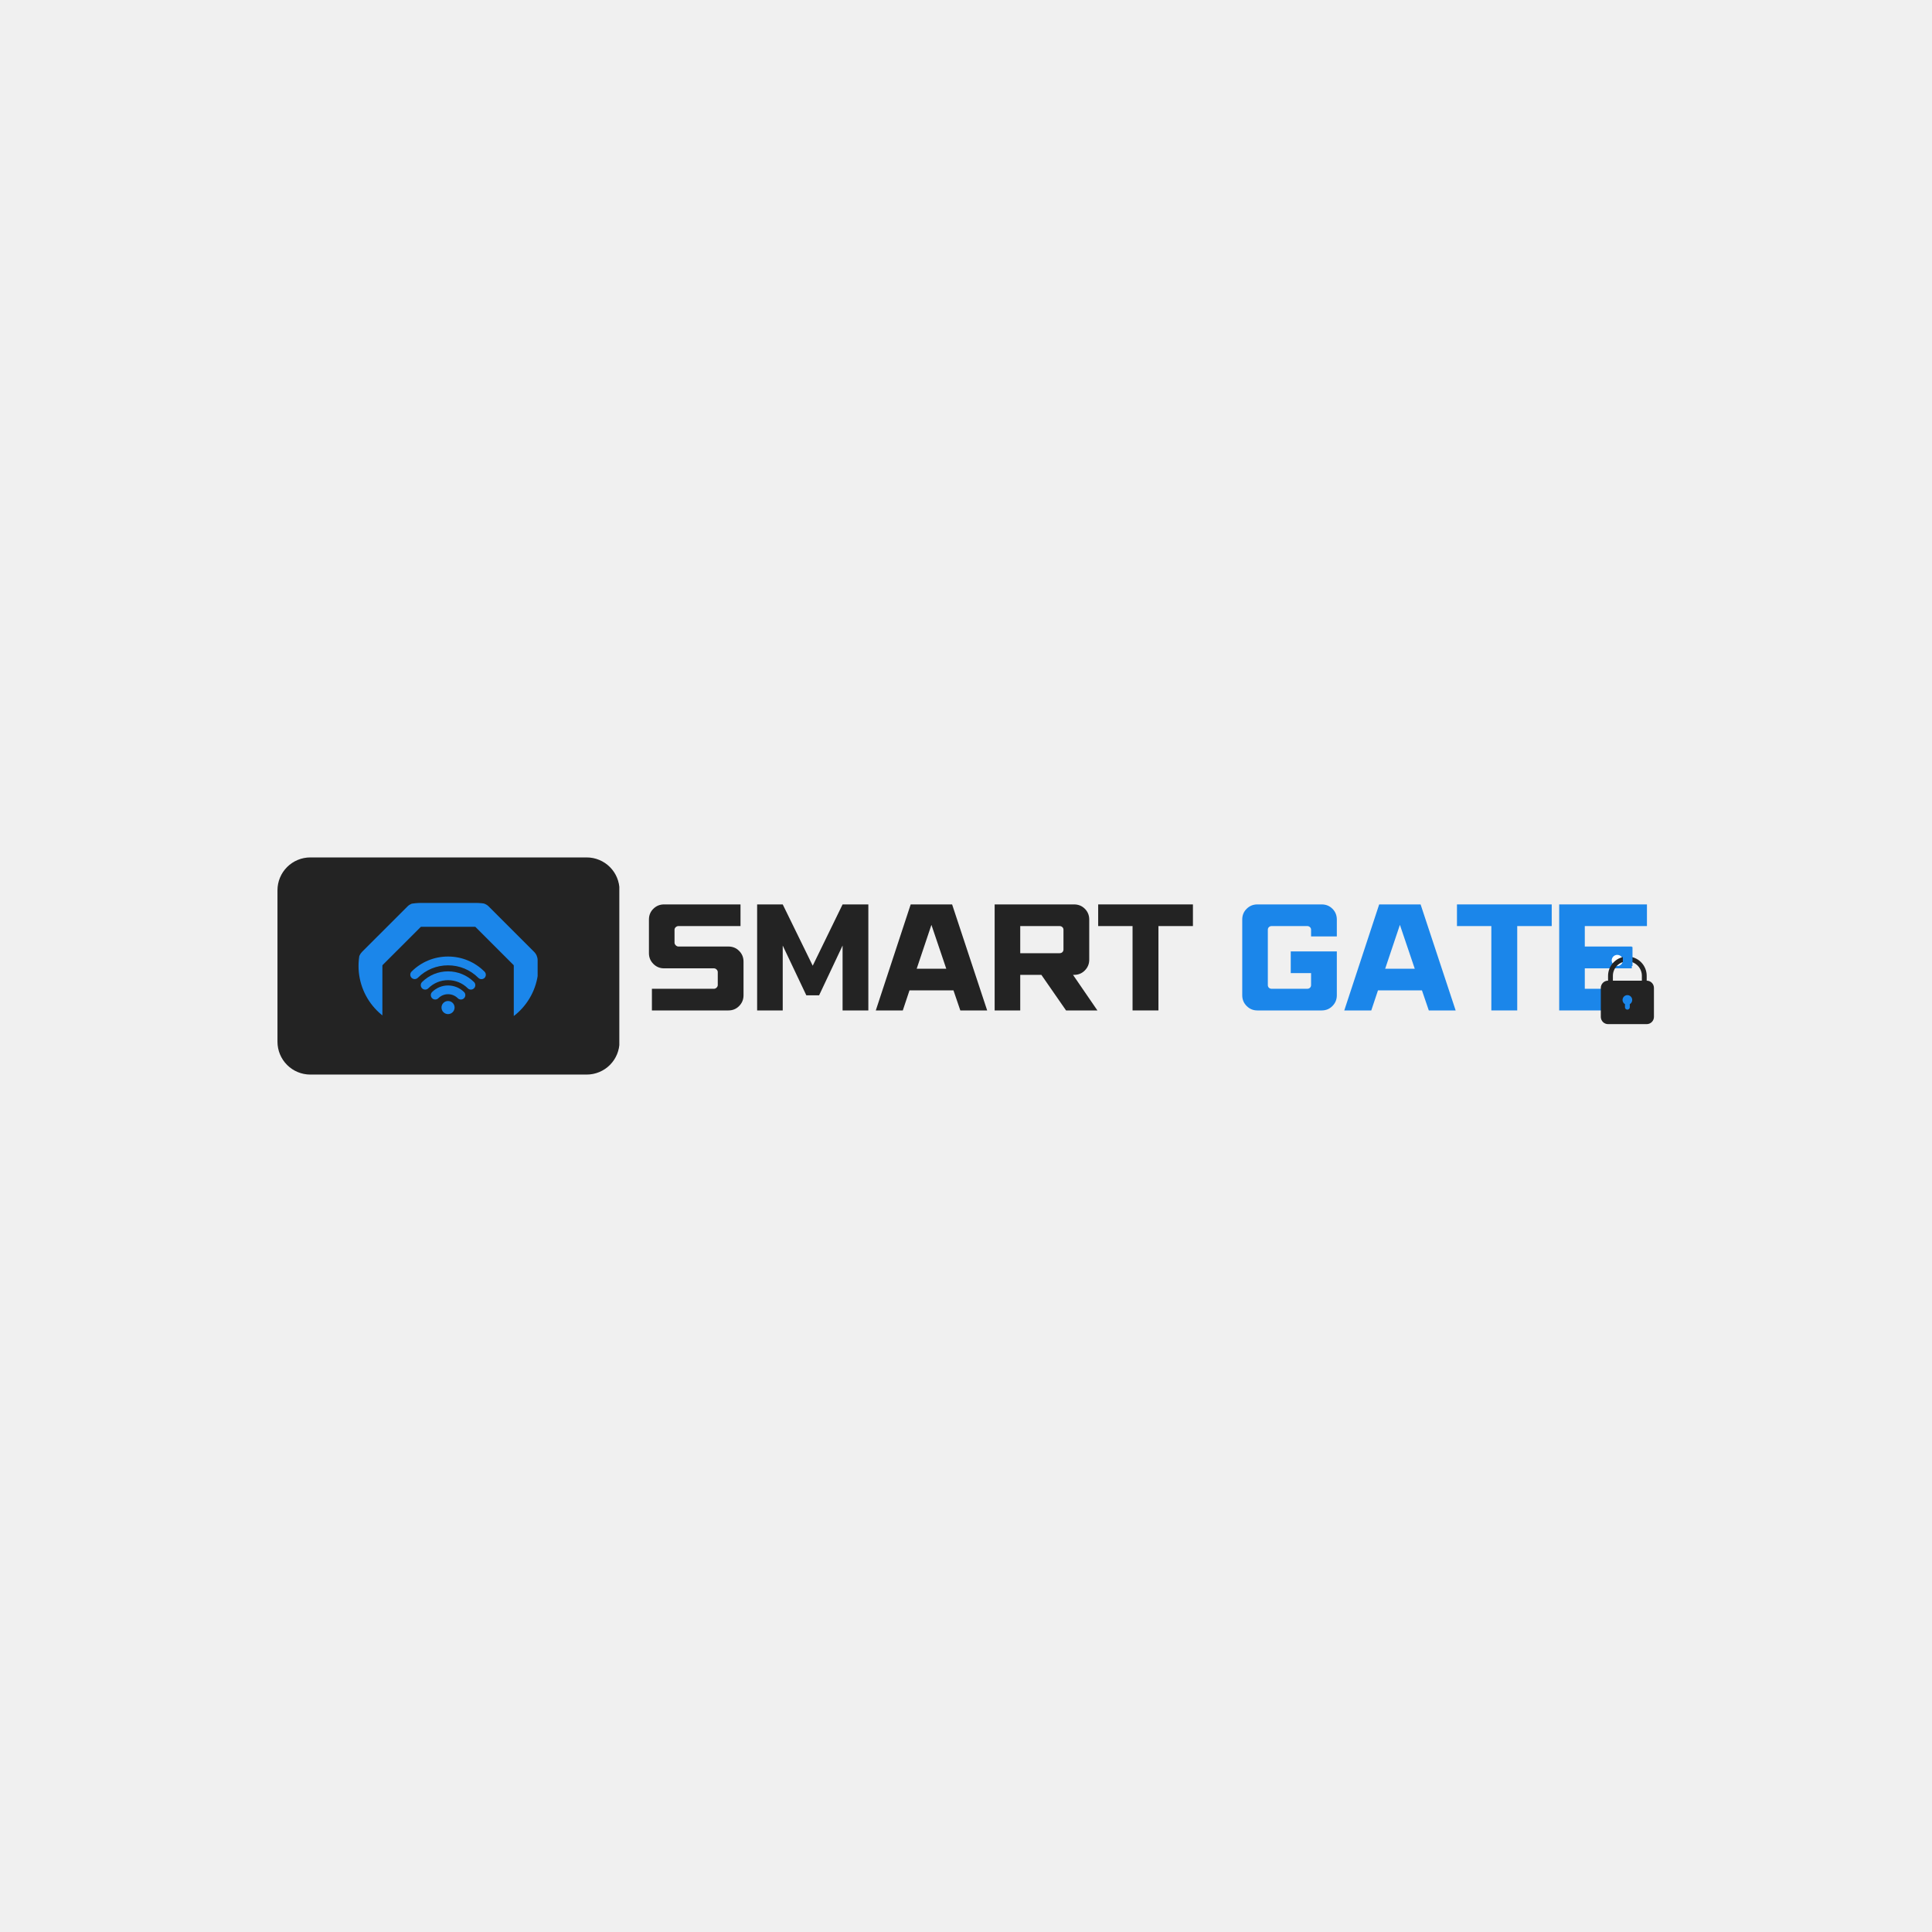
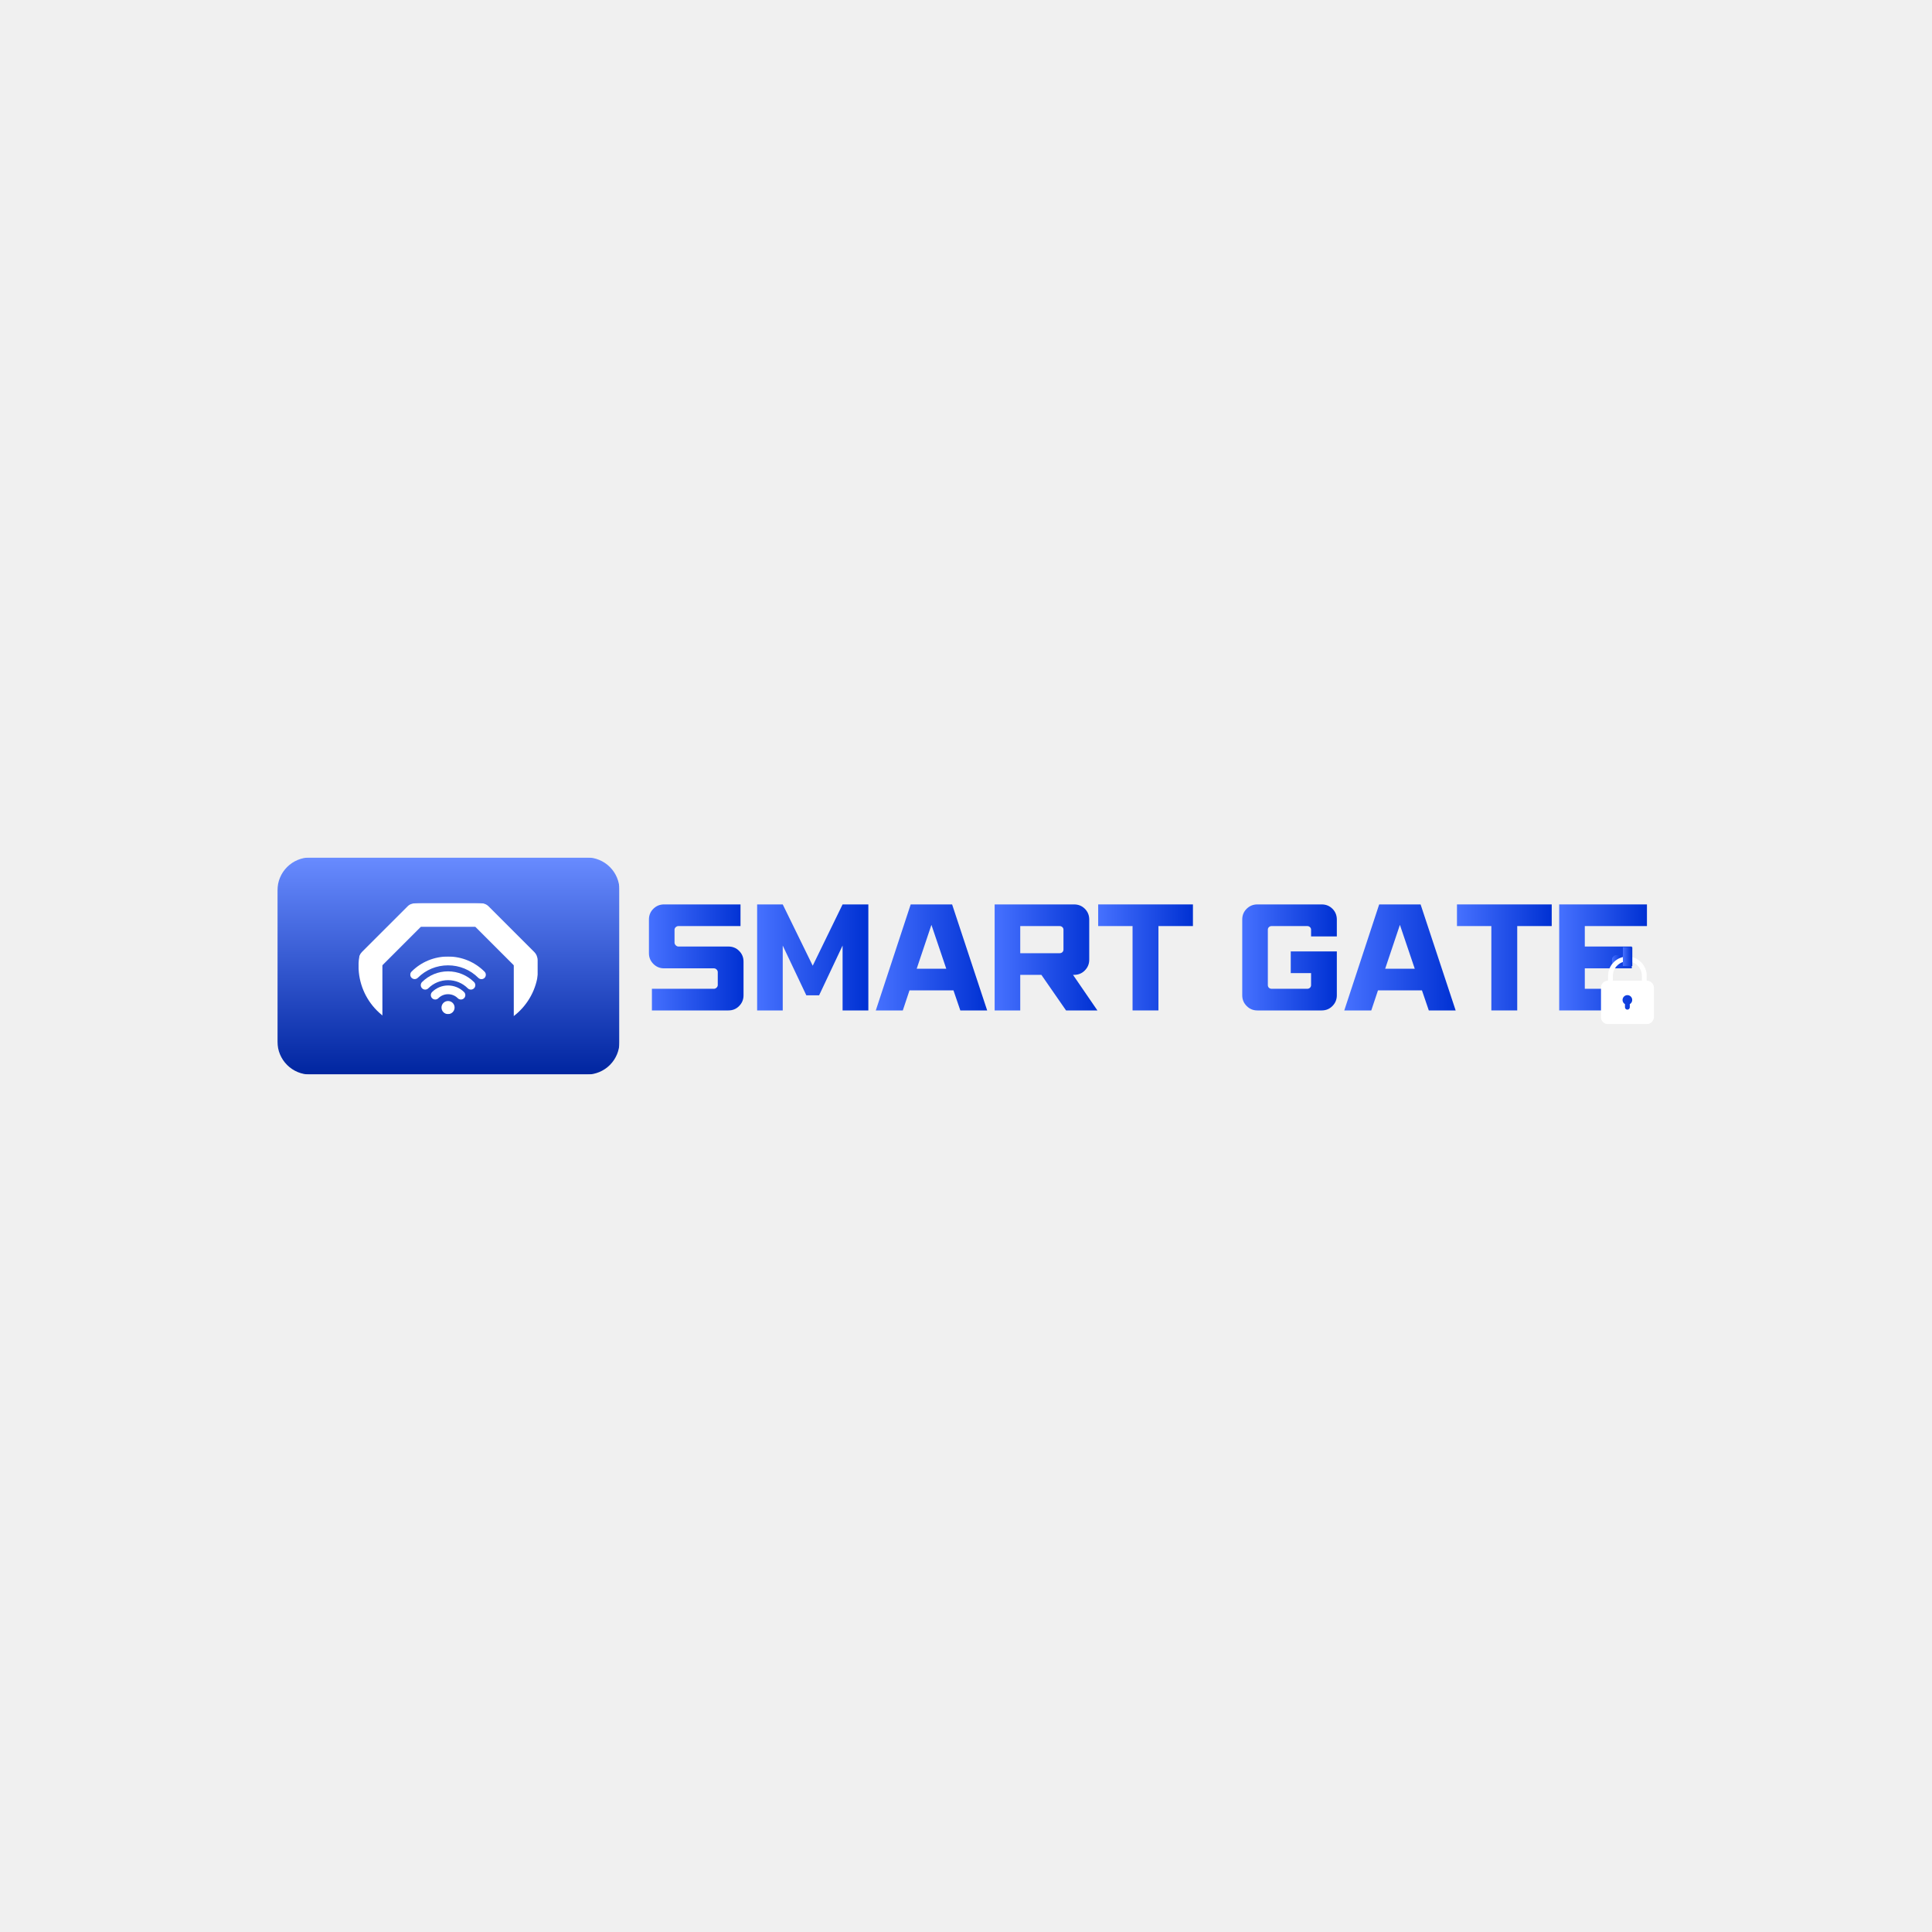
- <svg xmlns="http://www.w3.org/2000/svg" width="1000" zoomAndPan="magnify" viewBox="0 0 750 750" height="1000" preserveAspectRatio="xMidYMid meet" version="1.2">
-   <defs>
-     <clipPath id="bb5cf0af98">
-       <path d="M 107.715 332.852 L 240.75 332.852 L 240.75 417.148 L 107.715 417.148 Z M 107.715 332.852 " />
-     </clipPath>
-     <clipPath id="dd578ad074">
-       <path d="M 120.465 332.852 L 227.746 332.852 C 231.129 332.852 234.371 334.195 236.762 336.586 C 239.152 338.977 240.496 342.219 240.496 345.602 L 240.496 404.398 C 240.496 407.781 239.152 411.023 236.762 413.414 C 234.371 415.805 231.129 417.148 227.746 417.148 L 120.465 417.148 C 117.082 417.148 113.84 415.805 111.449 413.414 C 109.059 411.023 107.715 407.781 107.715 404.398 L 107.715 345.602 C 107.715 342.219 109.059 338.977 111.449 336.586 C 113.84 334.195 117.082 332.852 120.465 332.852 Z M 120.465 332.852 " />
-     </clipPath>
-     <clipPath id="6957908a51">
-       <path d="M 139.18 350.508 L 208.93 350.508 L 208.93 399.258 L 139.18 399.258 Z M 139.18 350.508 " />
-     </clipPath>
-     <clipPath id="82e4999800">
-       <path d="M 139.18 375 C 139.18 381.496 141.762 387.727 146.352 392.316 C 150.945 396.91 157.176 399.492 163.672 399.492 L 184.539 399.492 C 191.035 399.492 197.262 396.91 201.855 392.316 C 206.449 387.727 209.031 381.496 209.031 375 C 209.031 368.504 206.449 362.273 201.855 357.684 C 197.262 353.09 191.035 350.508 184.539 350.508 L 163.672 350.508 C 157.176 350.508 150.945 353.09 146.352 357.684 C 141.762 362.273 139.18 368.504 139.18 375 Z M 139.18 375 " />
-     </clipPath>
-     <clipPath id="1c3b6875db">
-       <path d="M 171 388 L 177 388 L 177 393.75 L 171 393.75 Z M 171 388 " />
-     </clipPath>
-     <clipPath id="b0ea003c60">
-       <path d="M 159.102 371.25 L 189 371.25 L 189 381 L 159.102 381 Z M 159.102 371.25 " />
-     </clipPath>
-     <clipPath id="ba006f6426">
-       <path d="M 625.664 370.684 L 629.984 370.684 L 629.984 375 L 625.664 375 Z M 625.664 370.684 " />
-     </clipPath>
-     <clipPath id="06c3a8b696">
-       <path d="M 627.824 370.684 C 626.633 370.684 625.664 371.648 625.664 372.84 C 625.664 374.035 626.633 375 627.824 375 C 629.016 375 629.984 374.035 629.984 372.84 C 629.984 371.648 629.016 370.684 627.824 370.684 Z M 627.824 370.684 " />
-     </clipPath>
-     <clipPath id="eee3630f94">
-       <path d="M 621.43 371.316 L 642.43 371.316 L 642.43 397.566 L 621.43 397.566 Z M 621.43 371.316 " />
-     </clipPath>
-     <clipPath id="5365deae5c">
-       <path d="M 629.984 367.629 L 633.734 367.629 L 633.734 375 L 629.984 375 Z M 629.984 367.629 " />
-     </clipPath>
-   </defs>
-   <g id="e75da8cd06">
-     <g clip-rule="nonzero" clip-path="url(#bb5cf0af98)">
-       <g clip-rule="nonzero" clip-path="url(#dd578ad074)">
-         <path style=" stroke:none;fill-rule:nonzero;fill:#232323;fill-opacity:1;" d="M 107.715 332.852 L 240.418 332.852 L 240.418 417.148 L 107.715 417.148 Z M 107.715 332.852 " />
-       </g>
-     </g>
-     <g clip-rule="nonzero" clip-path="url(#6957908a51)">
-       <g clip-rule="nonzero" clip-path="url(#82e4999800)">
-         <path style=" stroke:none;fill-rule:nonzero;fill:#1b86ea;fill-opacity:1;" d="M 189.703 351.871 C 188.828 350.996 187.664 350.512 186.43 350.512 L 161.465 350.512 C 160.23 350.512 159.066 350.996 158.191 351.871 L 140.539 369.52 C 139.668 370.395 139.184 371.559 139.184 372.797 L 139.184 399.262 L 148.445 399.262 L 148.445 374.824 C 148.445 374.754 148.473 374.688 148.523 374.637 L 163.309 359.852 C 163.355 359.805 163.422 359.773 163.492 359.773 L 184.402 359.773 C 184.473 359.773 184.539 359.805 184.586 359.852 L 199.371 374.637 C 199.422 374.688 199.449 374.754 199.449 374.824 L 199.449 399.262 L 208.711 399.262 L 208.711 372.797 C 208.711 371.559 208.23 370.395 207.355 369.52 Z M 189.703 351.871 " />
-       </g>
-     </g>
-     <g clip-rule="nonzero" clip-path="url(#1c3b6875db)">
-       <path style=" stroke:none;fill-rule:nonzero;fill:#1b86ea;fill-opacity:1;" d="M 173.93 388.586 C 172.531 388.586 171.387 389.73 171.387 391.129 C 171.387 392.527 172.531 393.676 173.93 393.676 C 175.328 393.676 176.473 392.527 176.473 391.129 C 176.473 389.707 175.328 388.586 173.93 388.586 Z M 173.93 388.586 " />
-     </g>
-     <path style=" stroke:none;fill-rule:nonzero;fill:#1b86ea;fill-opacity:1;" d="M 173.93 382.559 C 171.594 382.559 169.391 383.473 167.742 385.102 C 167.078 385.766 167.078 386.844 167.742 387.508 C 168.062 387.828 168.496 388.012 168.957 388.012 C 169.414 388.012 169.852 387.828 170.172 387.508 C 171.18 386.5 172.508 385.949 173.93 385.949 C 175.352 385.949 176.703 386.5 177.711 387.508 C 178.031 387.828 178.469 388.012 178.926 388.012 C 179.387 388.012 179.82 387.828 180.141 387.508 C 180.809 386.844 180.809 385.766 180.141 385.102 C 178.469 383.473 176.27 382.559 173.93 382.559 Z M 173.93 382.559 " />
-     <g clip-rule="nonzero" clip-path="url(#b0ea003c60)">
-       <path style=" stroke:none;fill-rule:nonzero;fill:#1b86ea;fill-opacity:1;" d="M 188.094 377.195 C 184.312 373.41 179.27 371.324 173.93 371.324 C 168.59 371.324 163.547 373.391 159.766 377.172 C 159.102 377.836 159.102 378.914 159.766 379.578 C 160.086 379.898 160.52 380.082 160.98 380.082 C 161.438 380.082 161.875 379.898 162.195 379.578 C 165.312 376.461 169.484 374.742 173.93 374.742 C 178.379 374.742 182.547 376.461 185.688 379.602 C 186.012 379.922 186.445 380.105 186.902 380.105 C 187.363 380.105 187.797 379.922 188.117 379.602 C 188.762 378.938 188.762 377.859 188.094 377.195 Z M 188.094 377.195 " />
-     </g>
-     <path style=" stroke:none;fill-rule:nonzero;fill:#1b86ea;fill-opacity:1;" d="M 173.93 377.078 C 170.125 377.078 166.551 378.547 163.844 381.227 C 163.523 381.547 163.34 381.984 163.34 382.441 C 163.34 382.902 163.523 383.336 163.844 383.656 C 164.164 383.977 164.602 384.16 165.059 384.16 C 165.52 384.16 165.953 383.977 166.273 383.656 C 168.316 381.617 171.043 380.496 173.93 380.496 C 176.82 380.496 179.547 381.617 181.586 383.656 C 181.906 383.977 182.344 384.16 182.801 384.16 C 183.258 384.16 183.695 383.977 184.016 383.656 C 184.336 383.336 184.52 382.902 184.52 382.441 C 184.52 381.984 184.336 381.547 184.016 381.227 C 181.312 378.57 177.734 377.078 173.93 377.078 Z M 173.93 377.078 " />
-     <g style="fill:#232323;fill-opacity:1;">
-       <g transform="translate(248.9475, 392.25)">
-         <path style="stroke:none" d="M 8.828 -41.156 L 38.516 -41.156 L 38.516 -32.75 L 14.391 -32.75 C 14.035 -32.75 13.695 -32.609 13.375 -32.328 C 13.062 -32.047 12.906 -31.711 12.906 -31.328 L 12.906 -26.297 C 12.906 -25.941 13.062 -25.602 13.375 -25.281 C 13.695 -24.969 14.035 -24.812 14.391 -24.812 L 33.812 -24.812 C 35.469 -24.812 36.859 -24.242 37.984 -23.109 C 39.117 -21.984 39.688 -20.594 39.688 -18.938 L 39.688 -5.875 C 39.688 -4.25 39.117 -2.863 37.984 -1.719 C 36.859 -0.57 35.469 0 33.812 0 L 4.125 0 L 4.125 -8.406 L 28.203 -8.406 C 28.586 -8.406 28.93 -8.555 29.234 -8.859 C 29.535 -9.16 29.688 -9.488 29.688 -9.844 L 29.688 -14.859 C 29.688 -15.254 29.535 -15.598 29.234 -15.891 C 28.93 -16.191 28.586 -16.344 28.203 -16.344 L 8.828 -16.344 C 7.211 -16.344 5.832 -16.914 4.688 -18.062 C 3.539 -19.207 2.969 -20.594 2.969 -22.219 L 2.969 -35.281 C 2.969 -36.945 3.539 -38.344 4.688 -39.469 C 5.832 -40.594 7.211 -41.156 8.828 -41.156 Z M 8.828 -41.156 " />
-       </g>
-     </g>
-     <g style="fill:#232323;fill-opacity:1;">
-       <g transform="translate(290.9488, 392.25)">
-         <path style="stroke:none" d="M 2.969 -41.156 L 12.906 -41.156 L 24.547 -17.359 L 36.141 -41.156 L 46.141 -41.156 L 46.141 0 L 36.141 0 L 36.141 -25.188 L 27.031 -5.875 L 22.062 -5.875 L 12.906 -25.188 L 12.906 0 L 2.969 0 Z M 2.969 -41.156 " />
-       </g>
-     </g>
-     <g style="fill:#232323;fill-opacity:1;">
-       <g transform="translate(339.4038, 392.25)">
-         <path style="stroke:none" d="M 14.125 -41.156 L 30.203 -41.156 L 43.812 0 L 33.391 0 L 30.734 -7.781 L 13.656 -7.781 L 11.062 0 L 0.578 0 Z M 16.453 -16.188 L 27.938 -16.188 L 22.172 -33.219 Z M 16.453 -16.188 " />
-       </g>
-     </g>
-     <g style="fill:#232323;fill-opacity:1;">
-       <g transform="translate(383.1507, 392.25)">
-         <path style="stroke:none" d="M 2.969 -41.156 L 33.812 -41.156 C 35.469 -41.156 36.859 -40.594 37.984 -39.469 C 39.117 -38.344 39.688 -36.945 39.688 -35.281 L 39.688 -19.688 C 39.688 -18.062 39.117 -16.676 37.984 -15.531 C 36.859 -14.383 35.469 -13.812 33.812 -13.812 L 33.391 -13.812 L 42.859 0 L 30.688 0 L 21.109 -13.812 L 12.906 -13.812 L 12.906 0 L 2.969 0 Z M 12.906 -22.219 L 28.203 -22.219 C 28.617 -22.219 28.969 -22.348 29.25 -22.609 C 29.539 -22.879 29.688 -23.227 29.688 -23.656 L 29.688 -31.328 C 29.688 -31.742 29.539 -32.082 29.25 -32.344 C 28.969 -32.613 28.617 -32.75 28.203 -32.75 L 12.906 -32.75 Z M 12.906 -22.219 " />
-       </g>
-     </g>
-     <g style="fill:#232323;fill-opacity:1;">
-       <g transform="translate(425.734, 392.25)">
-         <path style="stroke:none" d="M 0.578 -41.156 L 37.359 -41.156 L 37.359 -32.75 L 23.969 -32.75 L 23.969 0 L 13.922 0 L 13.922 -32.75 L 0.578 -32.75 Z M 0.578 -41.156 " />
-       </g>
-     </g>
-     <g style="fill:#232323;fill-opacity:1;">
-       <g transform="translate(463.0273, 392.25)">
-         <path style="stroke:none" d="" />
-       </g>
-     </g>
-     <g style="fill:#1b86ea;fill-opacity:1;">
-       <g transform="translate(479.2678, 392.25)">
-         <path style="stroke:none" d="M 8.828 -41.156 L 33.812 -41.156 C 35.469 -41.156 36.859 -40.594 37.984 -39.469 C 39.117 -38.344 39.688 -36.945 39.688 -35.281 L 39.688 -28.734 L 29.688 -28.734 L 29.688 -31.328 C 29.688 -31.742 29.539 -32.082 29.25 -32.344 C 28.969 -32.613 28.617 -32.75 28.203 -32.75 L 14.391 -32.75 C 13.961 -32.75 13.609 -32.613 13.328 -32.344 C 13.047 -32.082 12.906 -31.742 12.906 -31.328 L 12.906 -9.844 C 12.906 -9.414 13.047 -9.066 13.328 -8.797 C 13.609 -8.535 13.961 -8.406 14.391 -8.406 L 28.203 -8.406 C 28.617 -8.406 28.969 -8.535 29.25 -8.797 C 29.539 -9.066 29.688 -9.414 29.688 -9.844 L 29.688 -14.5 L 21.797 -14.5 L 21.797 -22.906 L 39.688 -22.906 L 39.688 -5.875 C 39.688 -4.25 39.117 -2.863 37.984 -1.719 C 36.859 -0.57 35.469 0 33.812 0 L 8.828 0 C 7.211 0 5.832 -0.57 4.688 -1.719 C 3.539 -2.863 2.969 -4.25 2.969 -5.875 L 2.969 -35.281 C 2.969 -36.945 3.539 -38.344 4.688 -39.469 C 5.832 -40.594 7.211 -41.156 8.828 -41.156 Z M 8.828 -41.156 " />
-       </g>
-     </g>
-     <g style="fill:#1b86ea;fill-opacity:1;">
-       <g transform="translate(521.2691, 392.25)">
-         <path style="stroke:none" d="M 14.125 -41.156 L 30.203 -41.156 L 43.812 0 L 33.391 0 L 30.734 -7.781 L 13.656 -7.781 L 11.062 0 L 0.578 0 Z M 16.453 -16.188 L 27.938 -16.188 L 22.172 -33.219 Z M 16.453 -16.188 " />
-       </g>
-     </g>
-     <g style="fill:#1b86ea;fill-opacity:1;">
-       <g transform="translate(565.0161, 392.25)">
-         <path style="stroke:none" d="M 0.578 -41.156 L 37.359 -41.156 L 37.359 -32.75 L 23.969 -32.75 L 23.969 0 L 13.922 0 L 13.922 -32.75 L 0.578 -32.75 Z M 0.578 -41.156 " />
-       </g>
-     </g>
-     <g style="fill:#1b86ea;fill-opacity:1;">
-       <g transform="translate(602.3095, 392.25)">
-         <path style="stroke:none" d="M 2.969 -41.156 L 37.031 -41.156 L 37.031 -32.75 L 12.906 -32.75 L 12.906 -24.812 L 31.156 -24.812 L 31.156 -16.344 L 12.906 -16.344 L 12.906 -8.406 L 37.031 -8.406 L 37.031 0 L 2.969 0 Z M 2.969 -41.156 " />
-       </g>
-     </g>
-     <g clip-rule="nonzero" clip-path="url(#ba006f6426)">
-       <g clip-rule="nonzero" clip-path="url(#06c3a8b696)">
-         <path style=" stroke:none;fill-rule:nonzero;fill:#ffffff;fill-opacity:1;" d="M 625.664 370.684 L 629.984 370.684 L 629.984 375 L 625.664 375 Z M 625.664 370.684 " />
-       </g>
-     </g>
-     <g clip-rule="nonzero" clip-path="url(#eee3630f94)">
-       <path style=" stroke:none;fill-rule:nonzero;fill:#232323;fill-opacity:1;" d="M 639.246 380.691 L 639.246 378.816 C 639.246 378.324 639.199 377.836 639.102 377.352 C 639.008 376.867 638.863 376.398 638.676 375.945 C 638.488 375.488 638.258 375.059 637.984 374.648 C 637.711 374.238 637.398 373.859 637.051 373.512 C 636.703 373.164 636.324 372.852 635.914 372.578 C 635.504 372.305 635.07 372.074 634.617 371.887 C 634.16 371.699 633.691 371.555 633.211 371.461 C 632.727 371.363 632.238 371.316 631.746 371.316 C 631.254 371.316 630.766 371.363 630.285 371.461 C 629.801 371.555 629.332 371.699 628.875 371.887 C 628.422 372.074 627.988 372.305 627.582 372.578 C 627.172 372.852 626.793 373.164 626.445 373.512 C 626.094 373.859 625.785 374.238 625.512 374.648 C 625.238 375.059 625.008 375.488 624.816 375.945 C 624.629 376.398 624.488 376.867 624.391 377.352 C 624.293 377.836 624.246 378.324 624.246 378.816 L 624.246 380.691 C 623.875 380.691 623.516 380.762 623.172 380.902 C 622.824 381.047 622.523 381.25 622.258 381.516 C 621.996 381.777 621.793 382.082 621.648 382.426 C 621.504 382.77 621.434 383.129 621.434 383.504 L 621.434 394.754 C 621.434 395.125 621.504 395.484 621.648 395.828 C 621.793 396.172 621.996 396.477 622.258 396.742 C 622.523 397.004 622.824 397.207 623.172 397.352 C 623.516 397.492 623.875 397.566 624.246 397.566 L 639.246 397.566 C 639.621 397.566 639.98 397.492 640.324 397.352 C 640.668 397.207 640.973 397.004 641.234 396.742 C 641.5 396.477 641.703 396.172 641.844 395.828 C 641.988 395.484 642.059 395.125 642.059 394.754 L 642.059 383.504 C 642.059 383.129 641.988 382.77 641.844 382.426 C 641.703 382.082 641.5 381.777 641.234 381.516 C 640.973 381.25 640.668 381.047 640.324 380.902 C 639.98 380.762 639.621 380.691 639.246 380.691 Z M 626.121 378.816 C 626.121 378.445 626.156 378.078 626.23 377.719 C 626.301 377.355 626.41 377.004 626.551 376.664 C 626.691 376.32 626.863 375.996 627.07 375.691 C 627.273 375.383 627.508 375.098 627.77 374.836 C 628.031 374.578 628.316 374.344 628.621 374.137 C 628.93 373.934 629.254 373.758 629.594 373.617 C 629.934 373.477 630.289 373.371 630.648 373.297 C 631.012 373.227 631.379 373.191 631.746 373.191 C 632.117 373.191 632.48 373.227 632.844 373.297 C 633.207 373.371 633.559 373.477 633.898 373.617 C 634.242 373.758 634.566 373.934 634.871 374.137 C 635.18 374.344 635.465 374.578 635.723 374.836 C 635.984 375.098 636.219 375.383 636.426 375.691 C 636.629 375.996 636.801 376.32 636.945 376.664 C 637.086 377.004 637.191 377.355 637.266 377.719 C 637.336 378.078 637.371 378.445 637.371 378.816 L 637.371 380.691 L 626.121 380.691 Z M 632.684 389.805 L 632.684 391.004 C 632.684 391.262 632.594 391.484 632.41 391.664 C 632.227 391.848 632.004 391.941 631.746 391.941 C 631.488 391.941 631.266 391.848 631.082 391.664 C 630.902 391.484 630.809 391.262 630.809 391.004 L 630.809 389.805 C 630.57 389.668 630.371 389.484 630.211 389.258 C 630.051 389.031 629.949 388.781 629.898 388.508 C 629.852 388.234 629.863 387.965 629.938 387.695 C 630.008 387.43 630.133 387.188 630.312 386.977 C 630.488 386.766 630.703 386.598 630.953 386.48 C 631.207 386.363 631.469 386.305 631.746 386.305 C 632.023 386.305 632.289 386.363 632.539 386.48 C 632.789 386.598 633.004 386.766 633.184 386.977 C 633.363 387.188 633.484 387.43 633.559 387.695 C 633.629 387.965 633.641 388.234 633.594 388.508 C 633.547 388.781 633.441 389.031 633.281 389.258 C 633.125 389.484 632.926 389.668 632.684 389.805 Z M 632.684 389.805 " />
-     </g>
-     <g clip-rule="nonzero" clip-path="url(#5365deae5c)">
-       <path style=" stroke:none;fill-rule:nonzero;fill:#1b86ea;fill-opacity:1;" d="M 629.984 367.629 L 633.734 367.629 L 633.734 375 L 629.984 375 Z M 629.984 367.629 " />
+ <svg xmlns="http://www.w3.org/2000/svg" width="1000" height="1000" viewBox="0 0 1000 1000" fill="none">
+   <mask id="mask0_21_17" style="mask-type:luminance" maskUnits="userSpaceOnUse" x="143" y="443" width="178" height="114">
+     <path d="M143.62 443.802H321V556.198H143.62V443.802Z" fill="white" />
+   </mask>
+   <g mask="url(#mask0_21_17)">
+     <mask id="mask1_21_17" style="mask-type:luminance" maskUnits="userSpaceOnUse" x="143" y="443" width="178" height="114">
+       <path d="M160.62 443.802H303.661C308.172 443.802 312.495 445.594 315.682 448.781C318.87 451.969 320.661 456.292 320.661 460.802V539.198C320.661 543.708 318.87 548.031 315.682 551.219C312.495 554.406 308.172 556.198 303.661 556.198H160.62C156.109 556.198 151.786 554.406 148.599 551.219C145.411 548.031 143.62 543.708 143.62 539.198V460.802C143.62 456.292 145.411 451.969 148.599 448.781C151.786 445.594 156.109 443.802 160.62 443.802Z" fill="white" />
+     </mask>
+     <g mask="url(#mask1_21_17)">
+       <path d="M143.62 443.802H320.557V556.198H143.62V443.802Z" fill="url(#paint0_linear_21_17)" />
    </g>
  </g>
+   <mask id="mask2_21_17" style="mask-type:luminance" maskUnits="userSpaceOnUse" x="185" y="467" width="94" height="66">
+     <path d="M185.573 467.344H278.573V532.344H185.573V467.344Z" fill="white" />
+   </mask>
+   <g mask="url(#mask2_21_17)">
+     <mask id="mask3_21_17" style="mask-type:luminance" maskUnits="userSpaceOnUse" x="185" y="467" width="94" height="66">
+       <path d="M185.573 500C185.573 508.661 189.016 516.969 195.135 523.089C201.26 529.214 209.568 532.656 218.229 532.656H246.052C254.714 532.656 263.016 529.214 269.141 523.089C275.266 516.969 278.708 508.661 278.708 500C278.708 491.339 275.266 483.031 269.141 476.911C263.016 470.786 254.714 467.344 246.052 467.344H218.229C209.568 467.344 201.26 470.786 195.135 476.911C189.016 483.031 185.573 491.339 185.573 500Z" fill="white" />
+     </mask>
+     <g mask="url(#mask3_21_17)">
+       <path d="M252.937 469.161C251.771 467.995 250.219 467.349 248.573 467.349H215.286C213.641 467.349 212.088 467.995 210.922 469.161L187.385 492.693C186.224 493.859 185.578 495.411 185.578 497.062V532.349H197.927V499.766C197.927 499.672 197.963 499.583 198.031 499.516L217.745 479.802C217.807 479.74 217.896 479.698 217.99 479.698H245.87C245.963 479.698 246.052 479.74 246.115 479.802L265.828 499.516C265.896 499.583 265.932 499.672 265.932 499.766V532.349H278.281V497.062C278.281 495.411 277.641 493.859 276.474 492.693L252.937 469.161Z" fill="url(#paint1_linear_21_17)" />
+     </g>
+   </g>
+   <mask id="mask4_21_17" style="mask-type:luminance" maskUnits="userSpaceOnUse" x="228" y="517" width="8" height="8">
+     <path d="M228 517.333H236V525H228V517.333Z" fill="white" />
+   </mask>
+   <g mask="url(#mask4_21_17)">
+     <path d="M231.906 518.115C230.042 518.115 228.516 519.641 228.516 521.505C228.516 523.37 230.042 524.901 231.906 524.901C233.771 524.901 235.297 523.37 235.297 521.505C235.297 519.609 233.771 518.115 231.906 518.115Z" fill="url(#paint2_linear_21_17)" />
+   </g>
+   <path d="M231.906 510.078C228.792 510.078 225.854 511.297 223.656 513.469C222.771 514.354 222.771 515.792 223.656 516.677C224.083 517.104 224.661 517.349 225.276 517.349C225.885 517.349 226.469 517.104 226.896 516.677C228.24 515.333 230.01 514.599 231.906 514.599C233.802 514.599 235.604 515.333 236.948 516.677C237.375 517.104 237.958 517.349 238.568 517.349C239.182 517.349 239.76 517.104 240.187 516.677C241.078 515.792 241.078 514.354 240.187 513.469C237.958 511.297 235.026 510.078 231.906 510.078Z" fill="url(#paint3_linear_21_17)" />
+   <mask id="mask5_21_17" style="mask-type:luminance" maskUnits="userSpaceOnUse" x="212" y="495" width="40" height="13">
+     <path d="M212.135 495H252V508H212.135V495Z" fill="white" />
+   </mask>
+   <g mask="url(#mask5_21_17)">
+     <path d="M250.792 502.927C245.75 497.88 239.026 495.099 231.906 495.099C224.786 495.099 218.062 497.854 213.021 502.896C212.135 503.781 212.135 505.219 213.021 506.104C213.448 506.531 214.026 506.776 214.641 506.776C215.25 506.776 215.833 506.531 216.26 506.104C220.417 501.948 225.979 499.656 231.906 499.656C237.839 499.656 243.396 501.948 247.583 506.135C248.016 506.562 248.594 506.807 249.203 506.807C249.818 506.807 250.396 506.562 250.823 506.135C251.682 505.25 251.682 503.812 250.792 502.927Z" fill="url(#paint4_linear_21_17)" />
+   </g>
+   <path d="M231.906 502.771C226.833 502.771 222.068 504.729 218.458 508.302C218.031 508.729 217.786 509.312 217.786 509.922C217.786 510.536 218.031 511.115 218.458 511.542C218.885 511.969 219.469 512.213 220.078 512.213C220.693 512.213 221.271 511.969 221.698 511.542C224.422 508.823 228.057 507.328 231.906 507.328C235.76 507.328 239.396 508.823 242.115 511.542C242.542 511.969 243.125 512.213 243.734 512.213C244.344 512.213 244.927 511.969 245.354 511.542C245.781 511.115 246.026 510.536 246.026 509.922C246.026 509.312 245.781 508.729 245.354 508.302C241.75 504.76 236.979 502.771 231.906 502.771Z" fill="url(#paint5_linear_21_17)" />
+   <path d="M343.701 468.125H383.284V479.333H351.117C350.644 479.333 350.19 479.521 349.763 479.896C349.347 480.271 349.138 480.719 349.138 481.229V487.938C349.138 488.411 349.347 488.865 349.763 489.292C350.19 489.708 350.644 489.917 351.117 489.917H377.013C379.222 489.917 381.076 490.677 382.576 492.188C384.086 493.688 384.847 495.542 384.847 497.75V515.167C384.847 517.333 384.086 519.182 382.576 520.708C381.076 522.24 379.222 523 377.013 523H337.43V511.792H369.534C370.045 511.792 370.503 511.594 370.909 511.188C371.31 510.786 371.513 510.349 371.513 509.875V503.188C371.513 502.661 371.31 502.203 370.909 501.813C370.503 501.411 370.045 501.208 369.534 501.208H343.701C341.545 501.208 339.706 500.448 338.18 498.917C336.649 497.391 335.888 495.542 335.888 493.375V475.958C335.888 473.74 336.649 471.875 338.18 470.375C339.706 468.875 341.545 468.125 343.701 468.125Z" fill="url(#paint6_linear_21_17)" />
+   <path d="M391.89 468.125H405.14L420.661 499.854L436.119 468.125H449.453V523H436.119V489.417L423.973 515.167H417.348L405.14 489.417V523H391.89V468.125Z" fill="url(#paint7_linear_21_17)" />
+   <path d="M471.372 468.125H492.809L510.955 523H497.059L493.517 512.625H470.747L467.288 523H453.309L471.372 468.125ZM474.476 501.417H489.788L482.101 478.708L474.476 501.417Z" fill="url(#paint8_linear_21_17)" />
+   <path d="M514.826 468.125H555.951C558.159 468.125 560.013 468.875 561.513 470.375C563.024 471.875 563.784 473.74 563.784 475.958V496.75C563.784 498.917 563.024 500.766 561.513 502.292C560.013 503.823 558.159 504.583 555.951 504.583H555.388L568.013 523H551.784L539.013 504.583H528.076V523H514.826V468.125ZM528.076 493.375H548.472C549.024 493.375 549.493 493.203 549.868 492.854C550.253 492.495 550.451 492.031 550.451 491.458V481.229C550.451 480.677 550.253 480.224 549.868 479.875C549.493 479.516 549.024 479.333 548.472 479.333H528.076V493.375Z" fill="url(#paint9_linear_21_17)" />
+   <path d="M568.416 468.125H617.458V479.333H599.604V523H586.208V479.333H568.416V468.125Z" fill="url(#paint10_linear_21_17)" />
+   <path d="M650.795 468.125H684.107C686.315 468.125 688.17 468.875 689.67 470.375C691.18 471.875 691.94 473.74 691.94 475.958V484.688H678.607V481.229C678.607 480.677 678.409 480.224 678.024 479.875C677.649 479.516 677.18 479.333 676.628 479.333H658.211C657.638 479.333 657.17 479.516 656.795 479.875C656.42 480.224 656.232 480.677 656.232 481.229V509.875C656.232 510.448 656.42 510.911 656.795 511.271C657.17 511.62 657.638 511.792 658.211 511.792H676.628C677.18 511.792 677.649 511.62 678.024 511.271C678.409 510.911 678.607 510.448 678.607 509.875V503.667H668.086V492.458H691.94V515.167C691.94 517.333 691.18 519.182 689.67 520.708C688.17 522.24 686.315 523 684.107 523H650.795C648.638 523 646.8 522.24 645.274 520.708C643.742 519.182 642.982 517.333 642.982 515.167V475.958C642.982 473.74 643.742 471.875 645.274 470.375C646.8 468.875 648.638 468.125 650.795 468.125Z" fill="url(#paint11_linear_21_17)" />
+   <path d="M713.859 468.125H735.296L753.442 523H739.546L736.005 512.625H713.234L709.775 523H695.796L713.859 468.125ZM716.963 501.417H732.275L724.588 478.708L716.963 501.417Z" fill="url(#paint12_linear_21_17)" />
+   <path d="M754.126 468.125H803.167V479.333H785.313V523H771.917V479.333H754.126V468.125Z" fill="url(#paint13_linear_21_17)" />
+   <path d="M807.038 468.125H852.454V479.333H820.288V489.917H844.621V501.208H820.288V511.792H852.454V523H807.038V468.125Z" fill="url(#paint14_linear_21_17)" />
+   <mask id="mask6_21_17" style="mask-type:luminance" maskUnits="userSpaceOnUse" x="834" y="494" width="6" height="6">
+     <path d="M834.219 494.245H839.979V500H834.219V494.245Z" fill="white" />
+   </mask>
+   <g mask="url(#mask6_21_17)">
+     <mask id="mask7_21_17" style="mask-type:luminance" maskUnits="userSpaceOnUse" x="834" y="494" width="6" height="6">
+       <path d="M837.099 494.245C835.51 494.245 834.219 495.531 834.219 497.12C834.219 498.713 835.51 500 837.099 500C838.687 500 839.979 498.713 839.979 497.12C839.979 495.531 838.687 494.245 837.099 494.245Z" fill="white" />
+     </mask>
+     <g mask="url(#mask7_21_17)">
+       <path d="M834.219 494.245H839.979V500H834.219V494.245Z" fill="url(#paint15_linear_21_17)" />
+     </g>
+   </g>
+   <mask id="mask8_21_17" style="mask-type:luminance" maskUnits="userSpaceOnUse" x="828" y="495" width="29" height="36">
+     <path d="M828.573 495.088H856.573V530.088H828.573V495.088Z" fill="white" />
+   </mask>
+   <g mask="url(#mask8_21_17)">
+     <path d="M852.328 507.588V505.088C852.328 504.432 852.266 503.781 852.135 503.135C852.01 502.489 851.818 501.864 851.568 501.26C851.318 500.651 851.01 500.078 850.646 499.531C850.281 498.984 849.865 498.479 849.401 498.015C848.937 497.552 848.432 497.135 847.885 496.771C847.338 496.406 846.76 496.099 846.156 495.849C845.547 495.599 844.922 495.406 844.281 495.281C843.635 495.151 842.984 495.088 842.328 495.088C841.672 495.088 841.021 495.151 840.38 495.281C839.734 495.406 839.109 495.599 838.5 495.849C837.896 496.099 837.318 496.406 836.776 496.771C836.229 497.135 835.724 497.552 835.26 498.015C834.792 498.479 834.38 498.984 834.016 499.531C833.651 500.078 833.344 500.651 833.088 501.26C832.838 501.864 832.651 502.489 832.521 503.135C832.391 503.781 832.328 504.432 832.328 505.088V507.588C831.833 507.588 831.354 507.682 830.896 507.87C830.432 508.062 830.031 508.333 829.677 508.687C829.328 509.036 829.057 509.443 828.865 509.901C828.672 510.359 828.578 510.838 828.578 511.338V526.338C828.578 526.833 828.672 527.312 828.865 527.771C829.057 528.229 829.328 528.635 829.677 528.989C830.031 529.338 830.432 529.609 830.896 529.802C831.354 529.989 831.833 530.088 832.328 530.088H852.328C852.828 530.088 853.307 529.989 853.766 529.802C854.224 529.609 854.63 529.338 854.979 528.989C855.333 528.635 855.604 528.229 855.792 527.771C855.984 527.312 856.078 526.833 856.078 526.338V511.338C856.078 510.838 855.984 510.359 855.792 509.901C855.604 509.443 855.333 509.036 854.979 508.687C854.63 508.333 854.224 508.062 853.766 507.87C853.307 507.682 852.828 507.588 852.328 507.588ZM834.828 505.088C834.828 504.594 834.875 504.104 834.974 503.625C835.068 503.14 835.213 502.672 835.401 502.219C835.588 501.76 835.818 501.328 836.094 500.922C836.365 500.51 836.677 500.13 837.026 499.781C837.375 499.437 837.755 499.125 838.161 498.849C838.573 498.578 839.005 498.344 839.458 498.156C839.911 497.969 840.385 497.828 840.865 497.729C841.349 497.635 841.838 497.588 842.328 497.588C842.823 497.588 843.307 497.635 843.792 497.729C844.276 497.828 844.745 497.969 845.198 498.156C845.656 498.344 846.088 498.578 846.495 498.849C846.906 499.125 847.286 499.437 847.63 499.781C847.979 500.13 848.292 500.51 848.568 500.922C848.838 501.328 849.068 501.76 849.26 502.219C849.448 502.672 849.588 503.14 849.687 503.625C849.781 504.104 849.828 504.594 849.828 505.088V507.588H834.828V505.088ZM843.578 519.739V521.338C843.578 521.682 843.458 521.979 843.213 522.219C842.969 522.463 842.672 522.588 842.328 522.588C841.984 522.588 841.687 522.463 841.443 522.219C841.203 521.979 841.078 521.682 841.078 521.338V519.739C840.76 519.557 840.495 519.312 840.281 519.01C840.068 518.708 839.932 518.375 839.865 518.01C839.802 517.646 839.818 517.286 839.917 516.927C840.01 516.573 840.177 516.25 840.417 515.969C840.651 515.687 840.937 515.463 841.271 515.307C841.609 515.151 841.958 515.073 842.328 515.073C842.698 515.073 843.052 515.151 843.385 515.307C843.719 515.463 844.005 515.687 844.245 515.969C844.484 516.25 844.646 516.573 844.745 516.927C844.838 517.286 844.854 517.646 844.792 518.01C844.729 518.375 844.588 518.708 844.375 519.01C844.167 519.312 843.901 519.557 843.578 519.739Z" fill="url(#paint16_linear_21_17)" />
+   </g>
+   <mask id="mask9_21_17" style="mask-type:luminance" maskUnits="userSpaceOnUse" x="839" y="490" width="6" height="10">
+     <path d="M839.979 490.172H844.979V500H839.979V490.172Z" fill="white" />
+   </mask>
+   <g mask="url(#mask9_21_17)">
+     <path d="M839.979 490.172H844.979V500H839.979V490.172Z" fill="url(#paint17_linear_21_17)" />
+   </g>
+   <defs>
+     <linearGradient id="paint0_linear_21_17" x1="232.089" y1="443.802" x2="232.089" y2="556.198" gradientUnits="userSpaceOnUse">
+       <stop stop-color="#688BFF" />
+       <stop offset="1" stop-color="#0025A0" />
+     </linearGradient>
+     <linearGradient id="paint1_linear_21_17" x1="185.578" y1="499.849" x2="278.281" y2="499.849" gradientUnits="userSpaceOnUse">
+       <stop stop-color="white" />
+       <stop offset="1" stop-color="white" />
+     </linearGradient>
+     <linearGradient id="paint2_linear_21_17" x1="228.516" y1="521.508" x2="235.297" y2="521.508" gradientUnits="userSpaceOnUse">
+       <stop stop-color="white" />
+       <stop offset="1" stop-color="white" />
+     </linearGradient>
+     <linearGradient id="paint3_linear_21_17" x1="222.992" y1="513.714" x2="240.855" y2="513.714" gradientUnits="userSpaceOnUse">
+       <stop stop-color="white" />
+       <stop offset="1" stop-color="white" />
+     </linearGradient>
+     <linearGradient id="paint4_linear_21_17" x1="212.357" y1="500.953" x2="251.464" y2="500.953" gradientUnits="userSpaceOnUse">
+       <stop stop-color="white" />
+       <stop offset="1" stop-color="white" />
+     </linearGradient>
+     <linearGradient id="paint5_linear_21_17" x1="217.786" y1="507.492" x2="246.026" y2="507.492" gradientUnits="userSpaceOnUse">
+       <stop stop-color="white" />
+       <stop offset="1" stop-color="white" />
+     </linearGradient>
+     <linearGradient id="paint6_linear_21_17" x1="335.888" y1="495.562" x2="384.847" y2="495.562" gradientUnits="userSpaceOnUse">
+       <stop stop-color="#4671FF" />
+       <stop offset="1" stop-color="#0031D3" />
+     </linearGradient>
+     <linearGradient id="paint7_linear_21_17" x1="391.89" y1="495.562" x2="449.453" y2="495.562" gradientUnits="userSpaceOnUse">
+       <stop stop-color="#4671FF" />
+       <stop offset="1" stop-color="#0031D3" />
+     </linearGradient>
+     <linearGradient id="paint8_linear_21_17" x1="453.309" y1="495.562" x2="510.955" y2="495.562" gradientUnits="userSpaceOnUse">
+       <stop stop-color="#4671FF" />
+       <stop offset="1" stop-color="#0031D3" />
+     </linearGradient>
+     <linearGradient id="paint9_linear_21_17" x1="514.826" y1="495.562" x2="568.013" y2="495.562" gradientUnits="userSpaceOnUse">
+       <stop stop-color="#4671FF" />
+       <stop offset="1" stop-color="#0031D3" />
+     </linearGradient>
+     <linearGradient id="paint10_linear_21_17" x1="568.416" y1="495.562" x2="617.458" y2="495.562" gradientUnits="userSpaceOnUse">
+       <stop stop-color="#4671FF" />
+       <stop offset="1" stop-color="#0031D3" />
+     </linearGradient>
+     <linearGradient id="paint11_linear_21_17" x1="642.982" y1="495.562" x2="691.94" y2="495.562" gradientUnits="userSpaceOnUse">
+       <stop stop-color="#4671FF" />
+       <stop offset="1" stop-color="#0031D3" />
+     </linearGradient>
+     <linearGradient id="paint12_linear_21_17" x1="695.796" y1="495.562" x2="753.442" y2="495.562" gradientUnits="userSpaceOnUse">
+       <stop stop-color="#4671FF" />
+       <stop offset="1" stop-color="#0031D3" />
+     </linearGradient>
+     <linearGradient id="paint13_linear_21_17" x1="754.126" y1="495.562" x2="803.167" y2="495.562" gradientUnits="userSpaceOnUse">
+       <stop stop-color="#4671FF" />
+       <stop offset="1" stop-color="#0031D3" />
+     </linearGradient>
+     <linearGradient id="paint14_linear_21_17" x1="807.038" y1="495.562" x2="852.454" y2="495.562" gradientUnits="userSpaceOnUse">
+       <stop stop-color="#4671FF" />
+       <stop offset="1" stop-color="#0031D3" />
+     </linearGradient>
+     <linearGradient id="paint15_linear_21_17" x1="834.219" y1="497.122" x2="839.979" y2="497.122" gradientUnits="userSpaceOnUse">
+       <stop stop-color="#4671FF" />
+       <stop offset="1" stop-color="#0031D3" />
+     </linearGradient>
+     <linearGradient id="paint16_linear_21_17" x1="828.578" y1="512.588" x2="856.078" y2="512.588" gradientUnits="userSpaceOnUse">
+       <stop stop-color="white" />
+       <stop offset="1" stop-color="white" />
+     </linearGradient>
+     <linearGradient id="paint17_linear_21_17" x1="839.979" y1="495.086" x2="844.979" y2="495.086" gradientUnits="userSpaceOnUse">
+       <stop stop-color="#4671FF" />
+       <stop offset="1" stop-color="#0031D3" />
+     </linearGradient>
+   </defs>
</svg>
